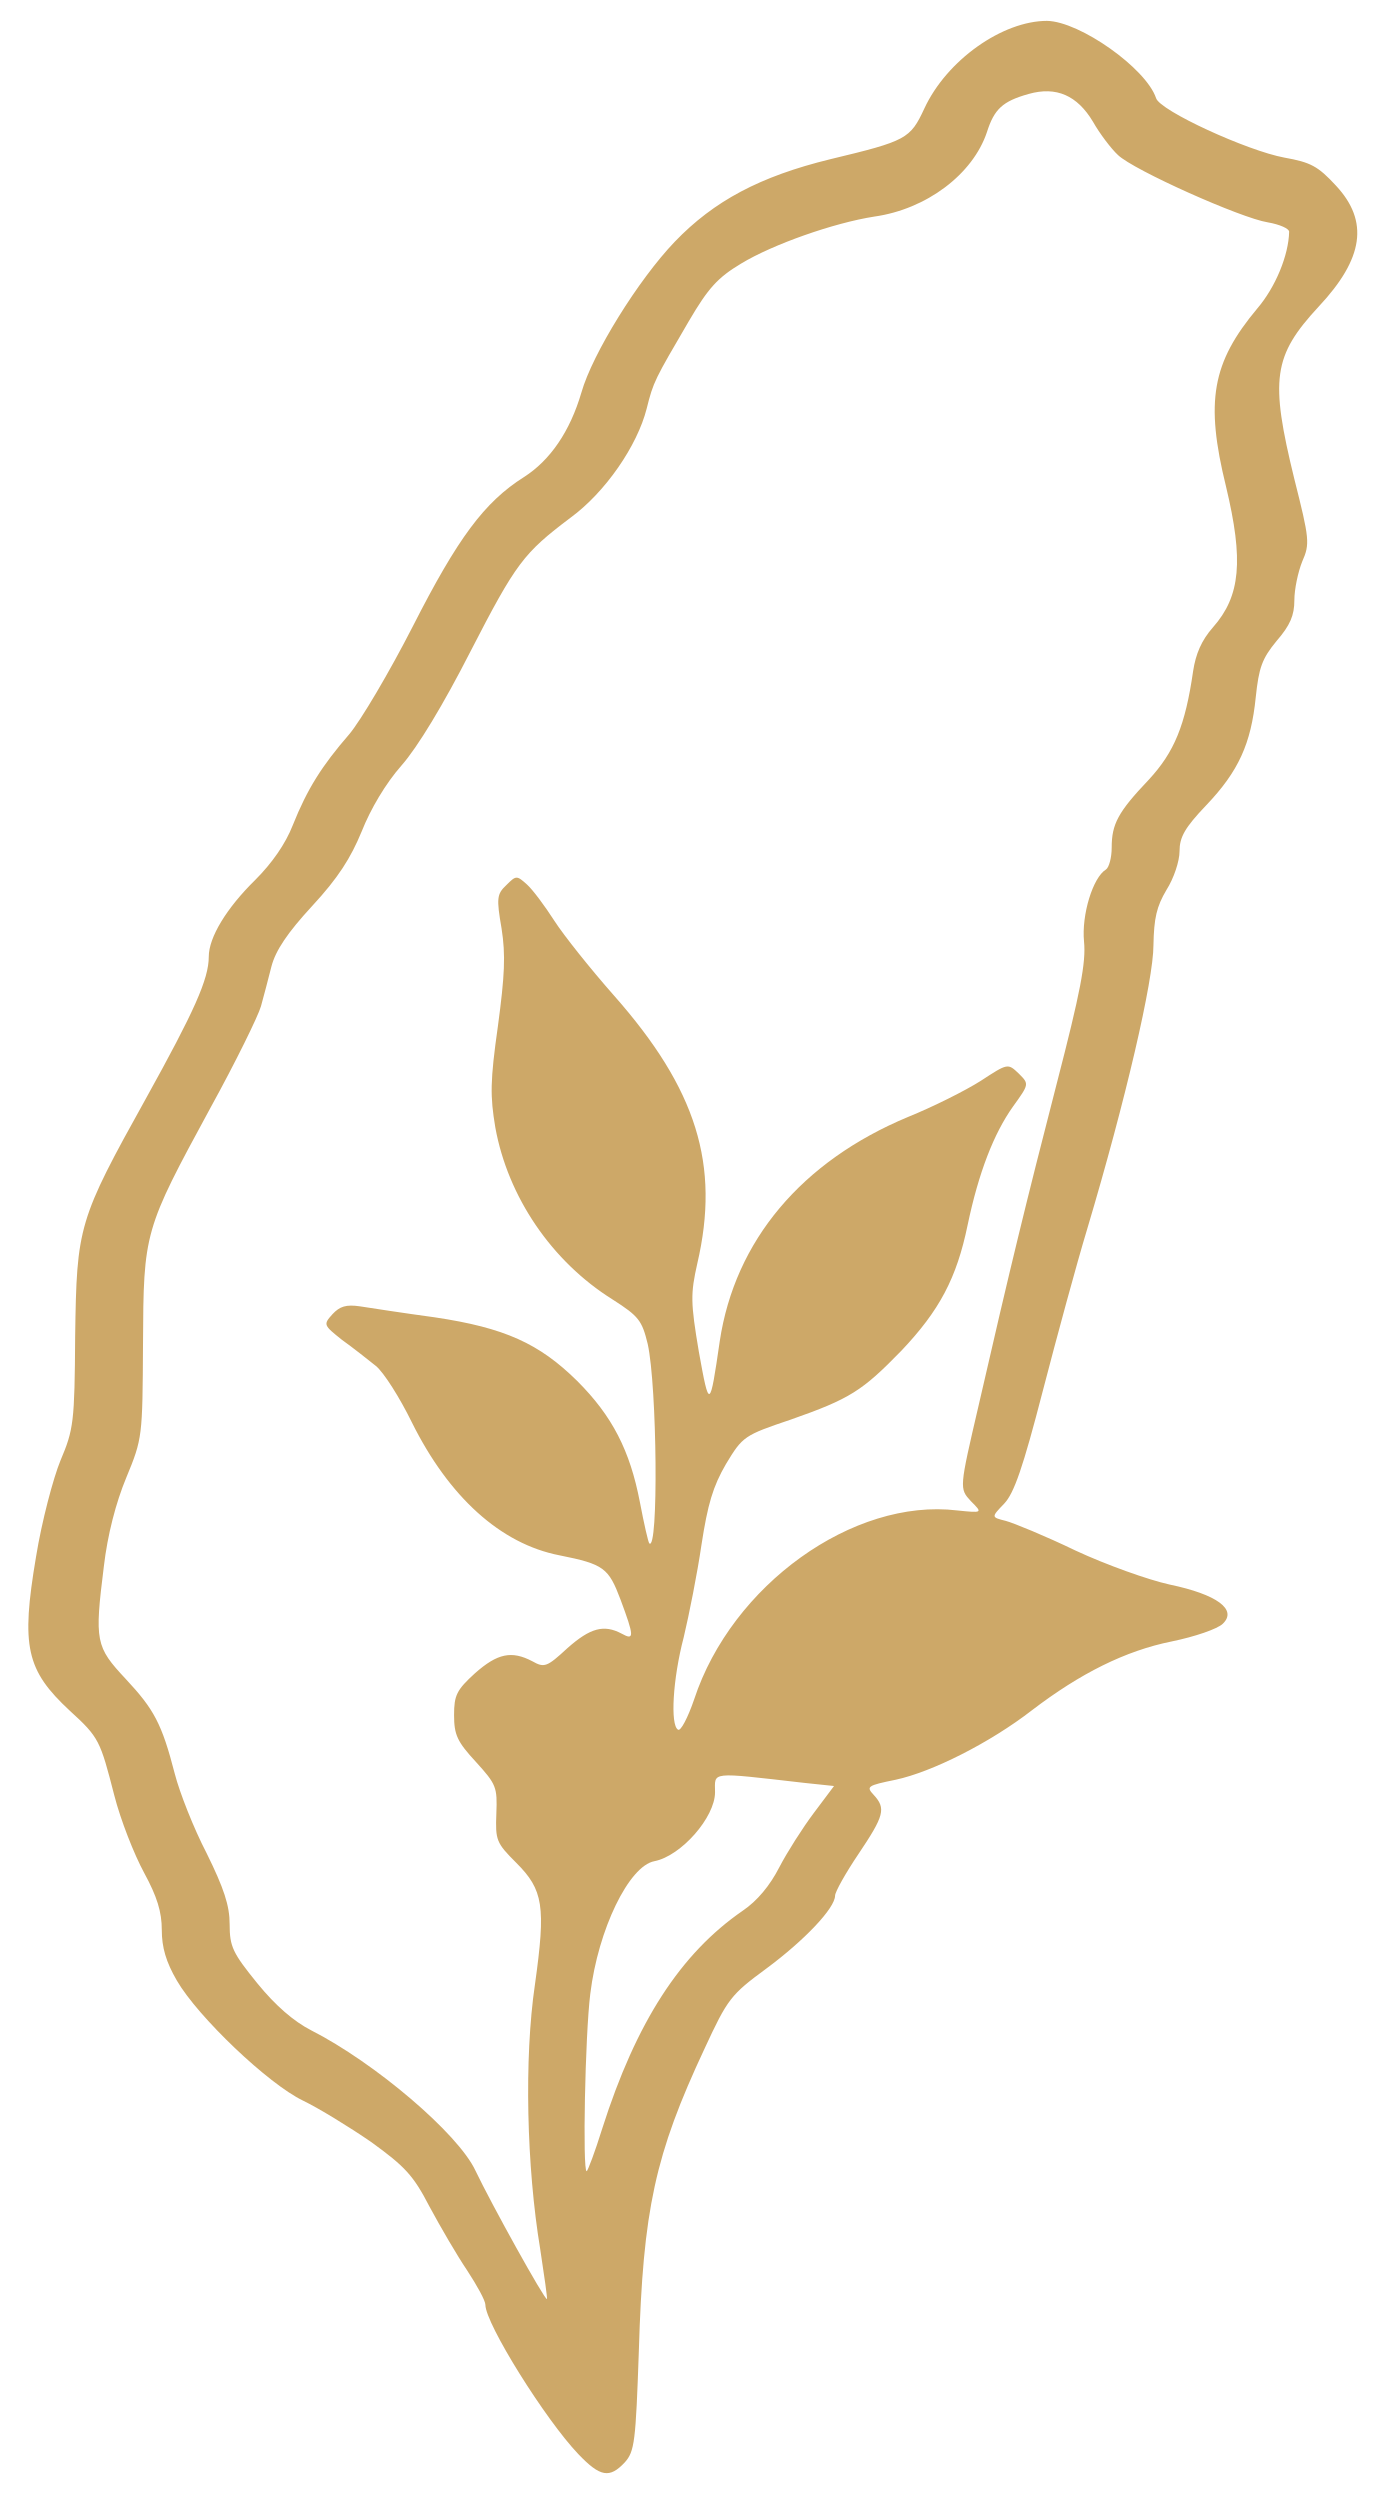
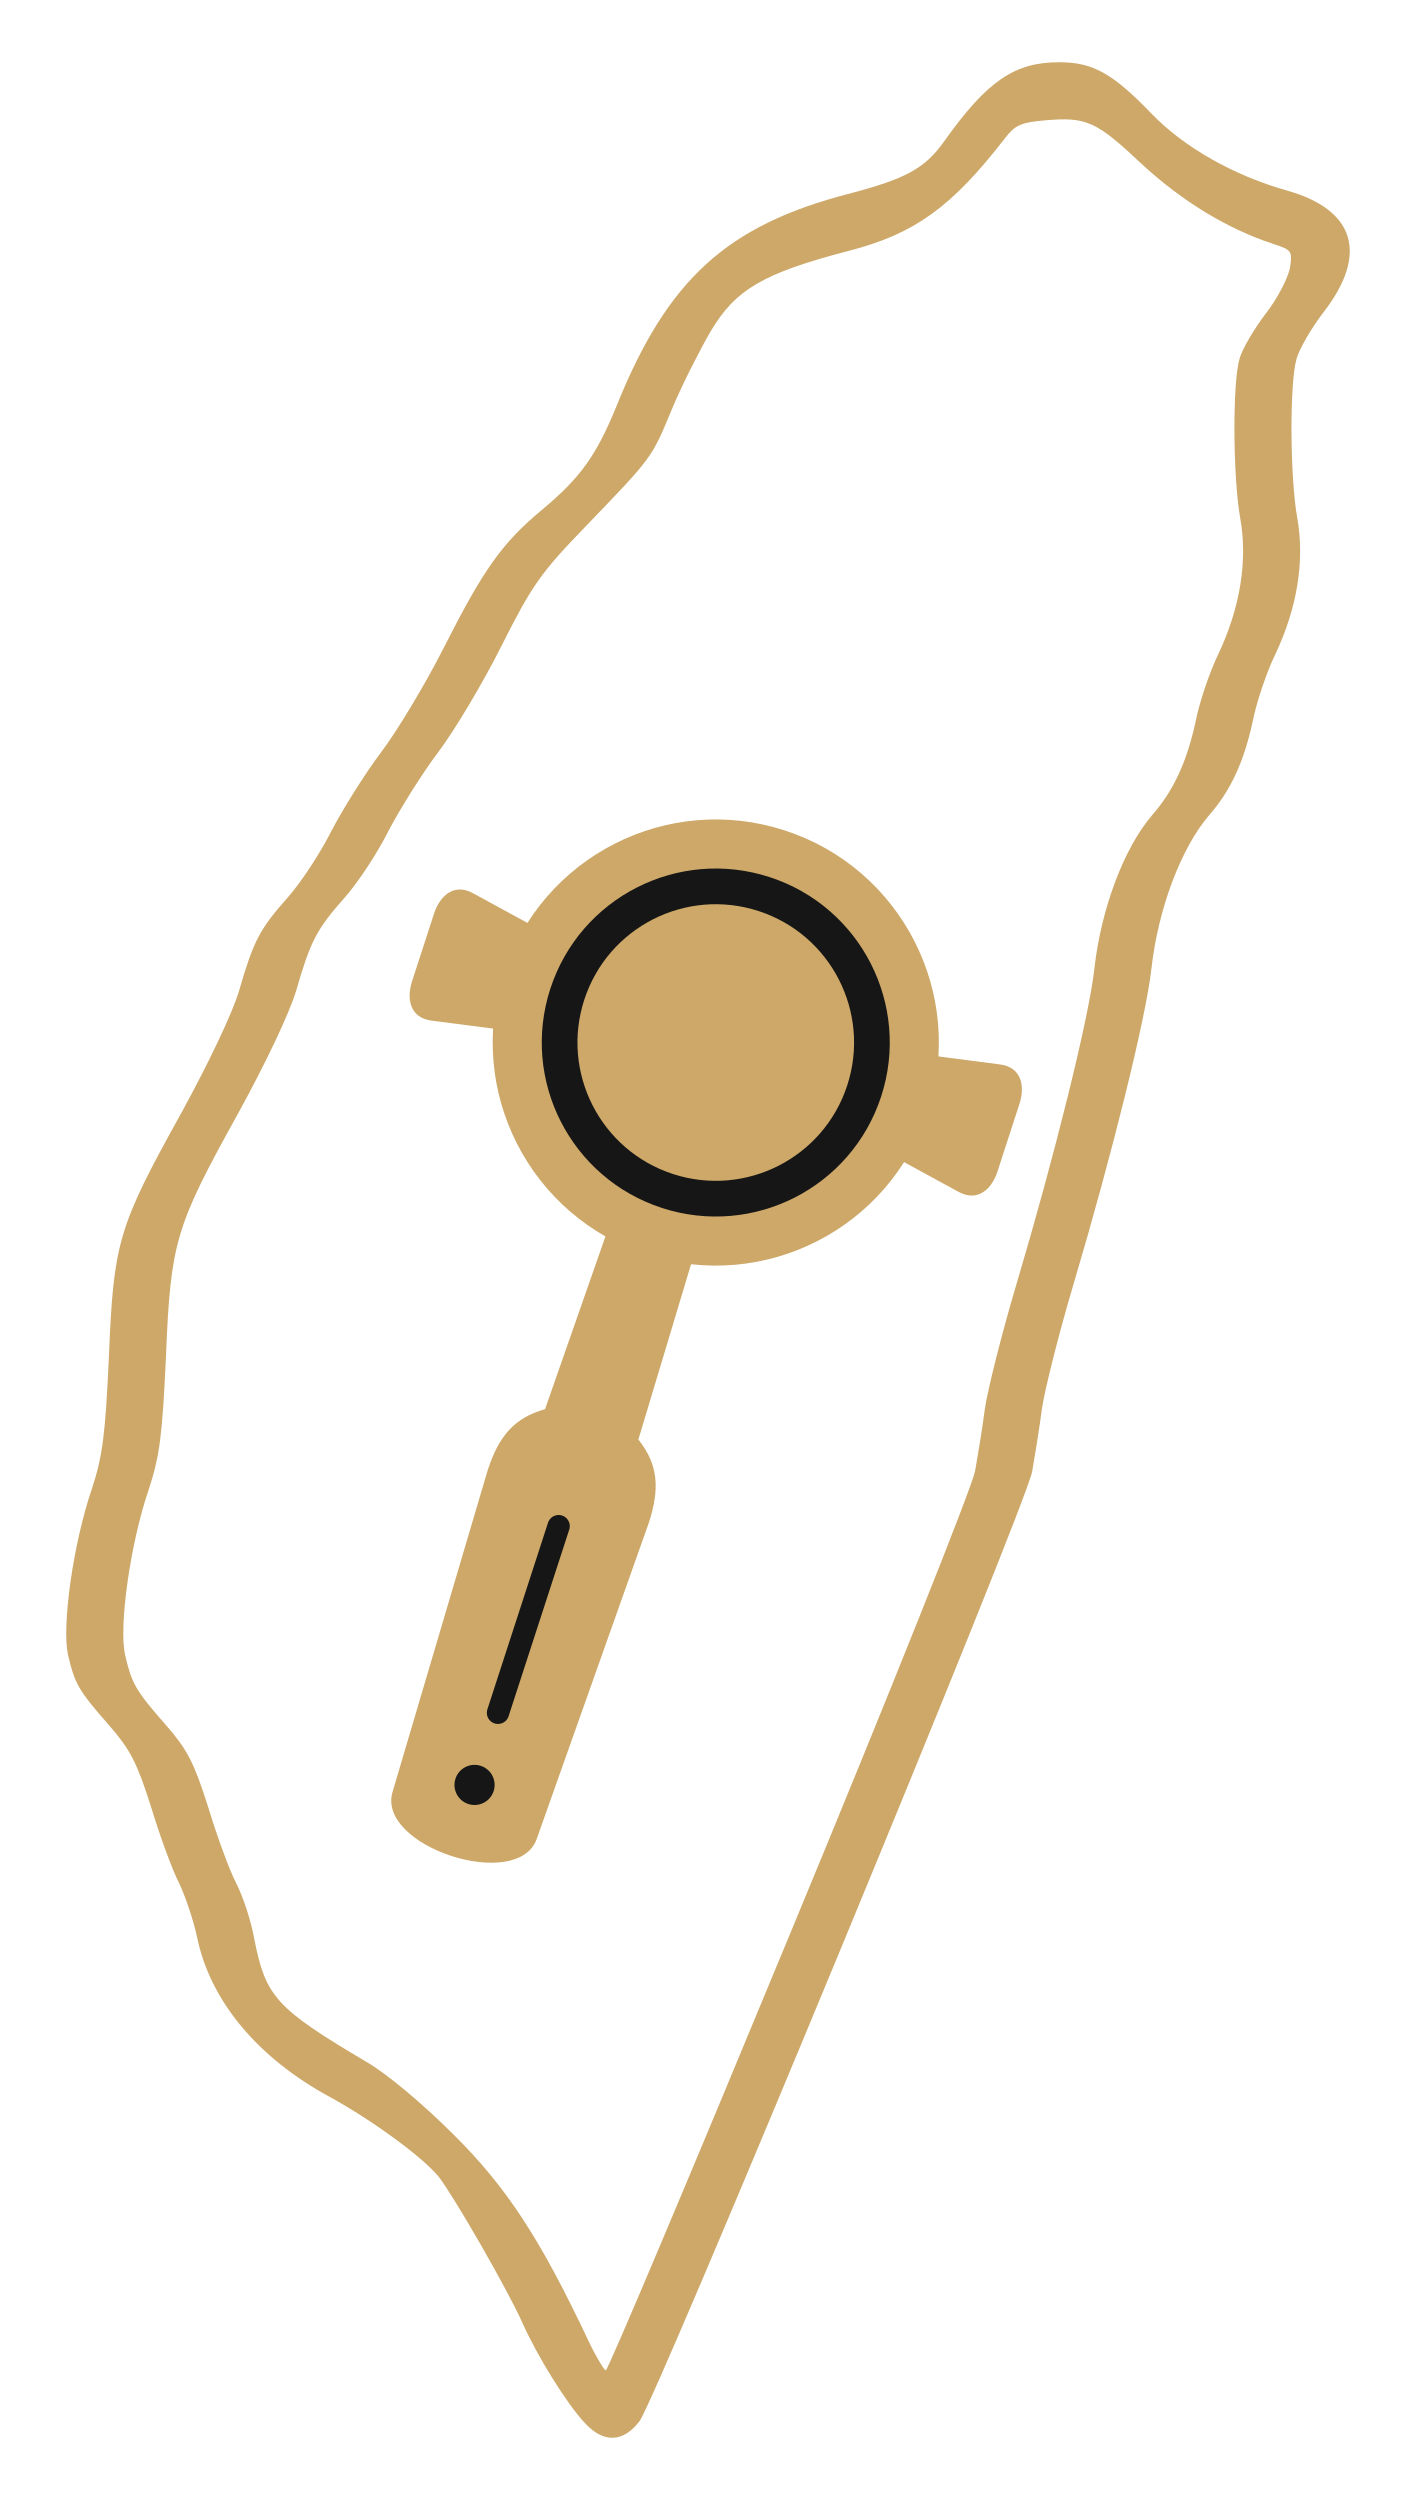
- <svg xmlns="http://www.w3.org/2000/svg" viewBox="24 17 266 479" role="img" aria-label="Formosa Espresso">
-   <path fill-rule="evenodd" fill="#CDA868" d="M134.8,487.2C128.5,480.6 117.0,462.2 117.0,458.6C117.0,457.8 115.4,454.9 113.5,452.0C111.6,449.2 108.4,443.7 106.3,439.8C103.2,433.8 101.6,432.1 95.1,427.4C90.9,424.5 85.0,420.9 82.1,419.5C75.4,416.3 61.9,403.4 57.9,396.5C55.8,392.9 55.0,390.1 55.0,386.8C55.0,383.3 54.1,380.4 51.6,375.8C49.7,372.3 47.1,365.7 45.9,361.0C43.2,350.5 43.0,349.9 37.4,344.8C29.0,337.0 28.0,332.5 30.9,315.3C32.0,308.5 34.2,300.2 35.6,296.8C38.1,290.9 38.3,289.5 38.4,273.0C38.7,251.9 39.0,250.8 52.0,227.4C61.2,210.8 64.0,204.6 64.0,200.3C64.0,196.6 67.4,191.0 72.9,185.6C76.1,182.4 78.7,178.7 80.1,175.1C82.9,168.1 85.7,163.7 90.9,157.7C93.1,155.1 98.6,145.8 103.1,137.0C111.7,120.1 116.8,113.2 124.4,108.4C129.4,105.2 133.2,99.7 135.4,92.2C137.5,84.8 146.3,70.6 153.3,63.3C160.8,55.5 169.6,50.8 183.1,47.5C197.7,44.0 198.4,43.6 201.1,37.8C205.4,28.5 216.1,21.0 224.6,21.0C230.9,21.1 243.6,30.1 245.5,35.8C246.2,38.2 263.0,45.9 270.1,47.2C275.1,48.1 276.5,48.8 280.0,52.6C286.3,59.4 285.3,66.5 276.7,75.7C267.9,85.2 267.3,89.6 272.0,108.8C274.9,120.3 275.0,121.2 273.5,124.6C272.7,126.6 272.0,129.9 272.0,132.0C272.0,134.9 271.2,136.8 268.6,139.8C265.8,143.2 265.2,144.9 264.6,150.6C263.7,159.5 261.3,164.8 255.1,171.3C251.0,175.6 250.0,177.4 250.0,180.1C250.0,182.0 248.9,185.3 247.5,187.5C245.6,190.7 245.1,192.9 245.0,198.1C245.0,204.8 239.7,227.7 232.3,252.5C230.3,259.1 226.5,273.1 223.8,283.5C220.0,298.2 218.3,303.1 216.4,305.1C213.9,307.7 213.9,307.7 216.7,308.4C218.2,308.8 224.3,311.3 230.1,314.1C235.9,316.8 244.0,319.7 248.1,320.6C257.2,322.5 261.1,325.4 258.3,328.1C257.3,329.1 252.9,330.6 248.5,331.5C239.6,333.3 231.0,337.6 221.7,344.7C213.7,350.9 202.6,356.5 195.6,358.0C190.2,359.1 189.9,359.3 191.4,360.9C193.8,363.5 193.4,364.9 188.5,372.2C186.0,375.9 184.0,379.5 184.0,380.2C184.0,382.6 178.1,388.8 170.8,394.2C164.0,399.2 163.4,400.0 159.0,409.5C149.5,429.8 147.2,440.3 146.4,467.5C145.8,484.8 145.6,486.7 143.7,488.8C140.8,491.9 139.0,491.6 134.8,487.2Z M127.5,447.9C124.9,432.2 124.4,411.4 126.5,397.2C128.6,382.2 128.1,379.1 122.9,373.9C119.1,370.1 118.9,369.6 119.1,364.5C119.3,359.4 119.1,358.9 115.2,354.6C111.6,350.7 111.0,349.4 111.0,345.6C111.0,341.8 111.5,340.8 115.0,337.6C119.3,333.8 122.0,333.2 126.0,335.3C128.3,336.6 128.8,336.4 132.7,332.8C137.1,328.9 139.7,328.2 143.1,330.0C145.6,331.4 145.5,330.5 142.9,323.5C140.6,317.4 139.7,316.7 131.2,315.0C119.9,312.8 110.0,303.8 102.9,289.5C100.6,284.8 97.5,279.9 96.0,278.7C94.5,277.5 91.6,275.2 89.5,273.7C86.0,270.9 85.9,270.8 87.7,268.8C89.1,267.3 90.3,266.9 93.0,267.3C94.9,267.6 101.4,268.6 107.3,269.4C120.7,271.4 127.3,274.4 134.6,281.6C141.3,288.3 144.7,294.9 146.6,304.8C147.4,309.0 148.2,312.5 148.4,312.7C150.2,314.5 149.9,282.6 148.1,274.5C147.0,270.0 146.4,269.2 141.4,266.0C129.7,258.7 121.3,246.3 118.9,233.0C117.9,227.0 117.9,224.2 119.4,213.6C120.7,203.9 120.9,200.0 120.1,194.9C119.1,189.1 119.2,188.3 121.0,186.6C122.9,184.7 123.0,184.7 125.0,186.5C126.1,187.5 128.4,190.6 130.2,193.4C132.0,196.2 137.1,202.6 141.6,207.7C157.5,225.7 162.0,240.2 157.6,259.1C156.3,264.9 156.3,266.5 157.9,276.0C159.9,287.1 160.0,287.1 161.9,274.0C164.8,254.7 177.6,239.5 198.0,231.0C202.7,229.1 208.9,226.0 211.9,224.1C217.1,220.7 217.1,220.7 219.2,222.7C221.2,224.7 221.2,224.7 218.1,229.0C214.4,234.2 211.5,241.7 209.4,251.7C207.3,261.9 204.0,268.1 196.7,275.8C189.2,283.5 186.9,285.0 175.5,289.0C166.6,292.0 166.3,292.2 163.1,297.5C160.6,301.8 159.6,305.2 158.4,313.0C157.6,318.5 156.0,326.5 155.0,330.7C152.9,338.7 152.4,347.5 153.9,348.4C154.4,348.8 155.8,346.1 157.0,342.6C164.2,320.7 187.5,304.0 207.4,306.4C212.3,306.9 212.3,306.9 210.0,304.6C207.8,302.2 207.8,302.2 211.5,286.3C217.6,259.7 220.6,247.4 226.5,224.5C231.0,207.1 232.1,201.4 231.7,197.4C231.2,192.3 233.4,185.1 235.9,183.6C236.5,183.2 237.0,181.3 237.0,179.4C237.0,174.9 238.2,172.6 244.1,166.4C249.0,161.1 251.1,156.0 252.6,145.6C253.1,142.3 254.2,139.7 256.4,137.2C261.7,131.2 262.3,124.4 258.9,110.2C254.9,93.9 256.2,86.5 264.9,76.1C268.4,72.0 270.9,65.9 271.0,61.4C271.0,60.8 269.2,60.0 266.9,59.6C261.8,58.8 241.2,49.6 238.2,46.7C236.9,45.5 234.7,42.6 233.4,40.3C230.4,35.3 226.4,33.5 221.1,35.0C216.1,36.4 214.5,37.9 213.1,42.3C210.4,50.4 201.5,57.1 191.5,58.5C183.8,59.7 172.1,63.8 166.0,67.5C161.5,70.2 159.7,72.2 156.0,78.5C149.4,89.8 149.2,90.1 147.9,95.3C146.1,102.4 140.0,111.3 133.3,116.2C124.3,123.0 122.9,124.8 114.1,141.9C109.0,151.9 104.0,160.2 100.9,163.7C97.9,167.1 95.0,172.0 93.3,176.3C91.2,181.4 88.8,185.2 83.8,190.6C79.1,195.7 76.8,199.1 76.0,202.2C75.4,204.6 74.5,208.0 74.0,209.8C73.5,211.6 69.2,220.4 64.3,229.3C51.6,252.7 51.5,253.0 51.4,274.5C51.3,292.3 51.3,292.6 48.2,300.1C46.2,304.9 44.6,311.1 43.9,317.1C42.1,331.5 42.3,332.5 48.1,338.7C53.5,344.5 55.0,347.2 57.5,356.9C58.4,360.4 61.1,367.3 63.6,372.1C66.9,378.8 68.0,382.1 68.0,385.7C68.0,390.0 68.6,391.2 73.3,397.0C76.8,401.3 80.3,404.3 83.6,406.0C95.8,412.2 111.8,425.8 115.1,432.9C118.1,439.2 128.4,457.8 128.8,457.5C128.9,457.4 128.3,453.1 127.5,447.9Z M139.4,424.8C145.9,404.4 154.4,391.3 166.3,383.1C169.1,381.2 171.5,378.3 173.3,374.8C174.8,371.9 177.8,367.2 179.9,364.4L183.8,359.2L178.1,358.6C159.7,356.5 161.0,356.4 161.0,360.4C161.0,365.2 154.5,372.6 149.4,373.6C144.5,374.5 138.6,386.7 137.1,399.0C136.1,407.0 135.6,433.0 136.4,433.0C136.6,433.0 138.0,429.3 139.4,424.8Z" />
+ <svg xmlns="http://www.w3.org/2000/svg" viewBox="20 13 272 482" role="img" aria-label="Formosa Espresso">
+   <path fill-rule="evenodd" fill="#CDA868" d="M132.8,480.2C129.3,476.5 123.6,467.3 120.7,460.8C117.9,454.5 107.6,436.6 104.6,432.7C101.6,429.0 92.0,421.9 83.6,417.3C69.6,409.7 60.5,398.7 58.0,386.5C57.3,383.2 55.7,378.5 54.5,376.0C53.2,373.5 50.8,366.9 49.1,361.3C46.4,352.8 45.1,350.3 41.0,345.6C35.1,338.9 34.4,337.6 33.1,332.0C31.9,326.5 34.1,310.6 37.7,300.1C39.8,293.7 40.3,289.7 41.0,274.5C41.9,252.4 42.8,249.5 55.0,227.5C60.1,218.2 64.8,208.4 66.1,204.0C68.9,194.3 70.1,192.1 75.5,186.0C78.0,183.2 81.8,177.4 83.9,173.2C86.1,169.0 90.4,162.1 93.5,158.0C96.6,153.9 102.0,144.9 105.5,138.0C113.3,122.6 116.8,117.7 124.6,111.2C131.9,105.1 135.0,100.8 138.9,91.2C148.7,66.9 160.1,56.5 183.5,50.4C194.6,47.5 198.3,45.5 202.0,40.3C210.3,28.6 215.6,25.0 224.2,25.0C230.7,25.0 234.5,27.1 242.1,35.0C248.3,41.4 257.8,46.8 268.0,49.7C281.3,53.4 283.9,62.0 275.1,73.3C272.8,76.3 270.5,80.3 270.0,82.1C268.6,86.7 268.7,104.9 270.1,112.8C271.6,121.1 270.1,130.2 265.9,139.1C264.2,142.6 262.2,148.5 261.5,152.2C259.8,159.9 257.3,165.4 253.1,170.2C247.7,176.5 243.3,188.2 242.0,199.7C241.0,209.0 234.4,235.6 227.0,260.5C224.2,269.9 221.5,280.6 220.9,284.5C220.4,288.4 219.5,293.8 219.0,296.7C218.0,302.9 146.7,475.2 143.3,479.8C140.2,483.9 136.4,484.1 132.8,480.2Z M172.3,385.9C191.5,339.6 207.5,299.5 208.0,296.6C208.5,293.8 209.4,288.4 209.9,284.5C210.5,280.6 213.2,269.9 216.0,260.5C223.4,235.6 230.0,209.0 231.0,199.7C232.3,188.2 236.7,176.5 242.1,170.2C246.3,165.4 248.8,159.9 250.5,152.2C251.2,148.5 253.2,142.6 254.9,139.1C259.1,130.2 260.6,121.1 259.1,112.8C257.7,104.9 257.6,86.7 259.0,82.1C259.5,80.3 261.8,76.4 264.0,73.5C266.3,70.6 268.3,66.6 268.7,64.7C269.2,61.4 269.1,61.2 265.4,60.0C256.6,57.1 247.9,51.8 240.1,44.6C231.4,36.4 229.5,35.5 221.5,36.2C216.9,36.6 215.7,37.1 213.8,39.6C203.5,52.9 196.4,58.1 183.5,61.4C167.1,65.7 161.8,68.8 157.0,76.9C154.8,80.7 151.4,87.4 149.5,92.0C145.6,101.4 145.8,101.1 132.9,114.5C124.2,123.5 122.6,125.8 116.7,137.5C113.1,144.7 107.6,153.9 104.5,158.0C101.4,162.1 97.1,169.0 94.9,173.2C92.8,177.4 89.0,183.2 86.5,186.0C81.1,192.1 79.9,194.3 77.1,204.0C75.8,208.4 71.1,218.2 66.0,227.5C53.8,249.5 52.9,252.4 52.0,274.5C51.3,289.7 50.8,293.7 48.7,300.1C45.1,310.6 42.9,326.5 44.1,332.0C45.4,337.6 46.1,338.9 52.0,345.6C56.1,350.3 57.4,352.8 60.1,361.3C61.8,366.9 64.2,373.5 65.5,376.0C66.8,378.5 68.4,383.3 69.0,386.7C71.2,398.0 73.2,400.2 90.6,410.5C94.6,412.8 101.6,418.7 107.4,424.5C117.6,434.6 124.1,444.5 133.4,464.2C134.9,467.4 136.5,470.0 136.8,470.0C137.2,470.0 153.2,432.1 172.3,385.9Z" />
+   <g transform="translate(158 214) rotate(18) scale(.86)">
+     <path d="M-46,-12 L-62,-15 C-67,-16 -69,-12 -69,-8 L-69,8 C-69,12 -67,16 -62,15 L-46,12 Z" fill="#CDA868" />
+     <path d="M46,-12 L62,-15 C67,-16 69,-12 69,-8 L69,8 C69,12 67,16 62,15 L46,12 Z" fill="#CDA868" />
+     <circle r="50" fill="#CDA868" />
+     <circle r="39" fill="#161616" />
+     <circle r="31" fill="#CDA868" />
+     <path d="M-10,45 L10,45 L11,90 C17,94 19,99 19,107 L17,182 C17,195 -17,195 -17,182 L-19,107 C-19,99 -17,94 -11,90 Z" fill="#CDA868" />
+     <path d="M0,114 L0,158" stroke="#161616" stroke-width="5" stroke-linecap="round" />
+     <circle cy="175" r="4.5" fill="#161616" />
+   </g>
</svg>
